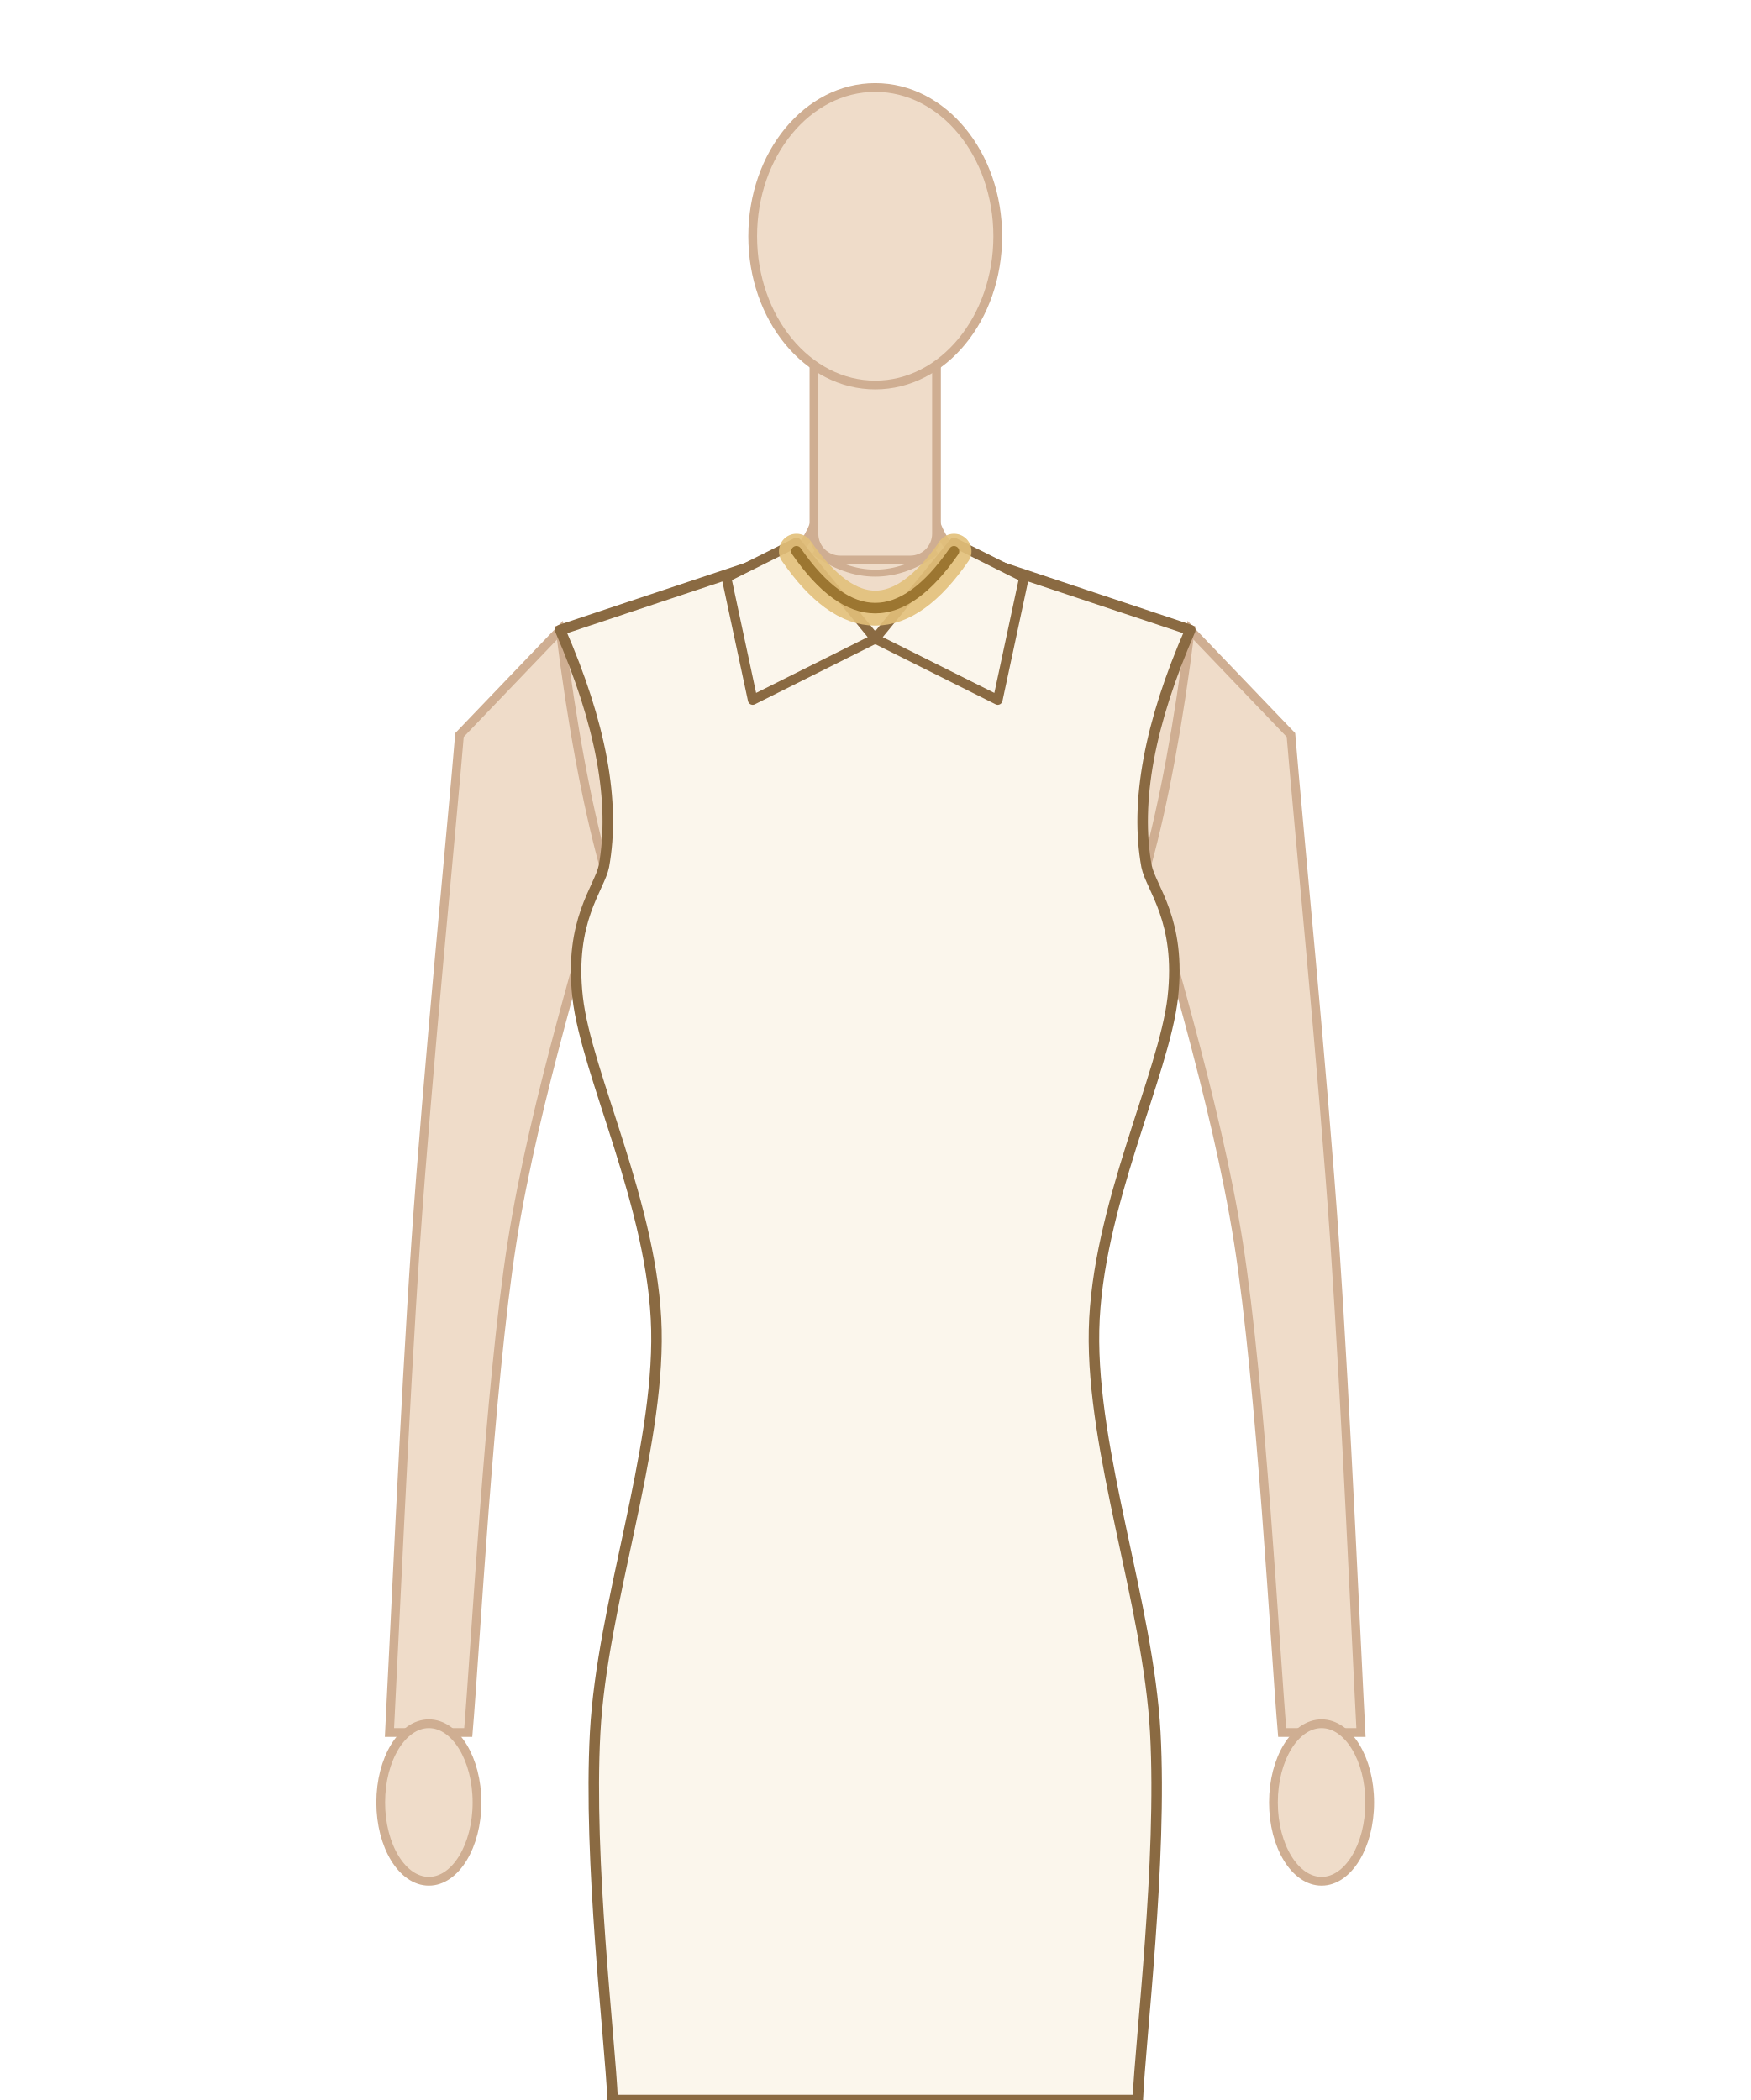
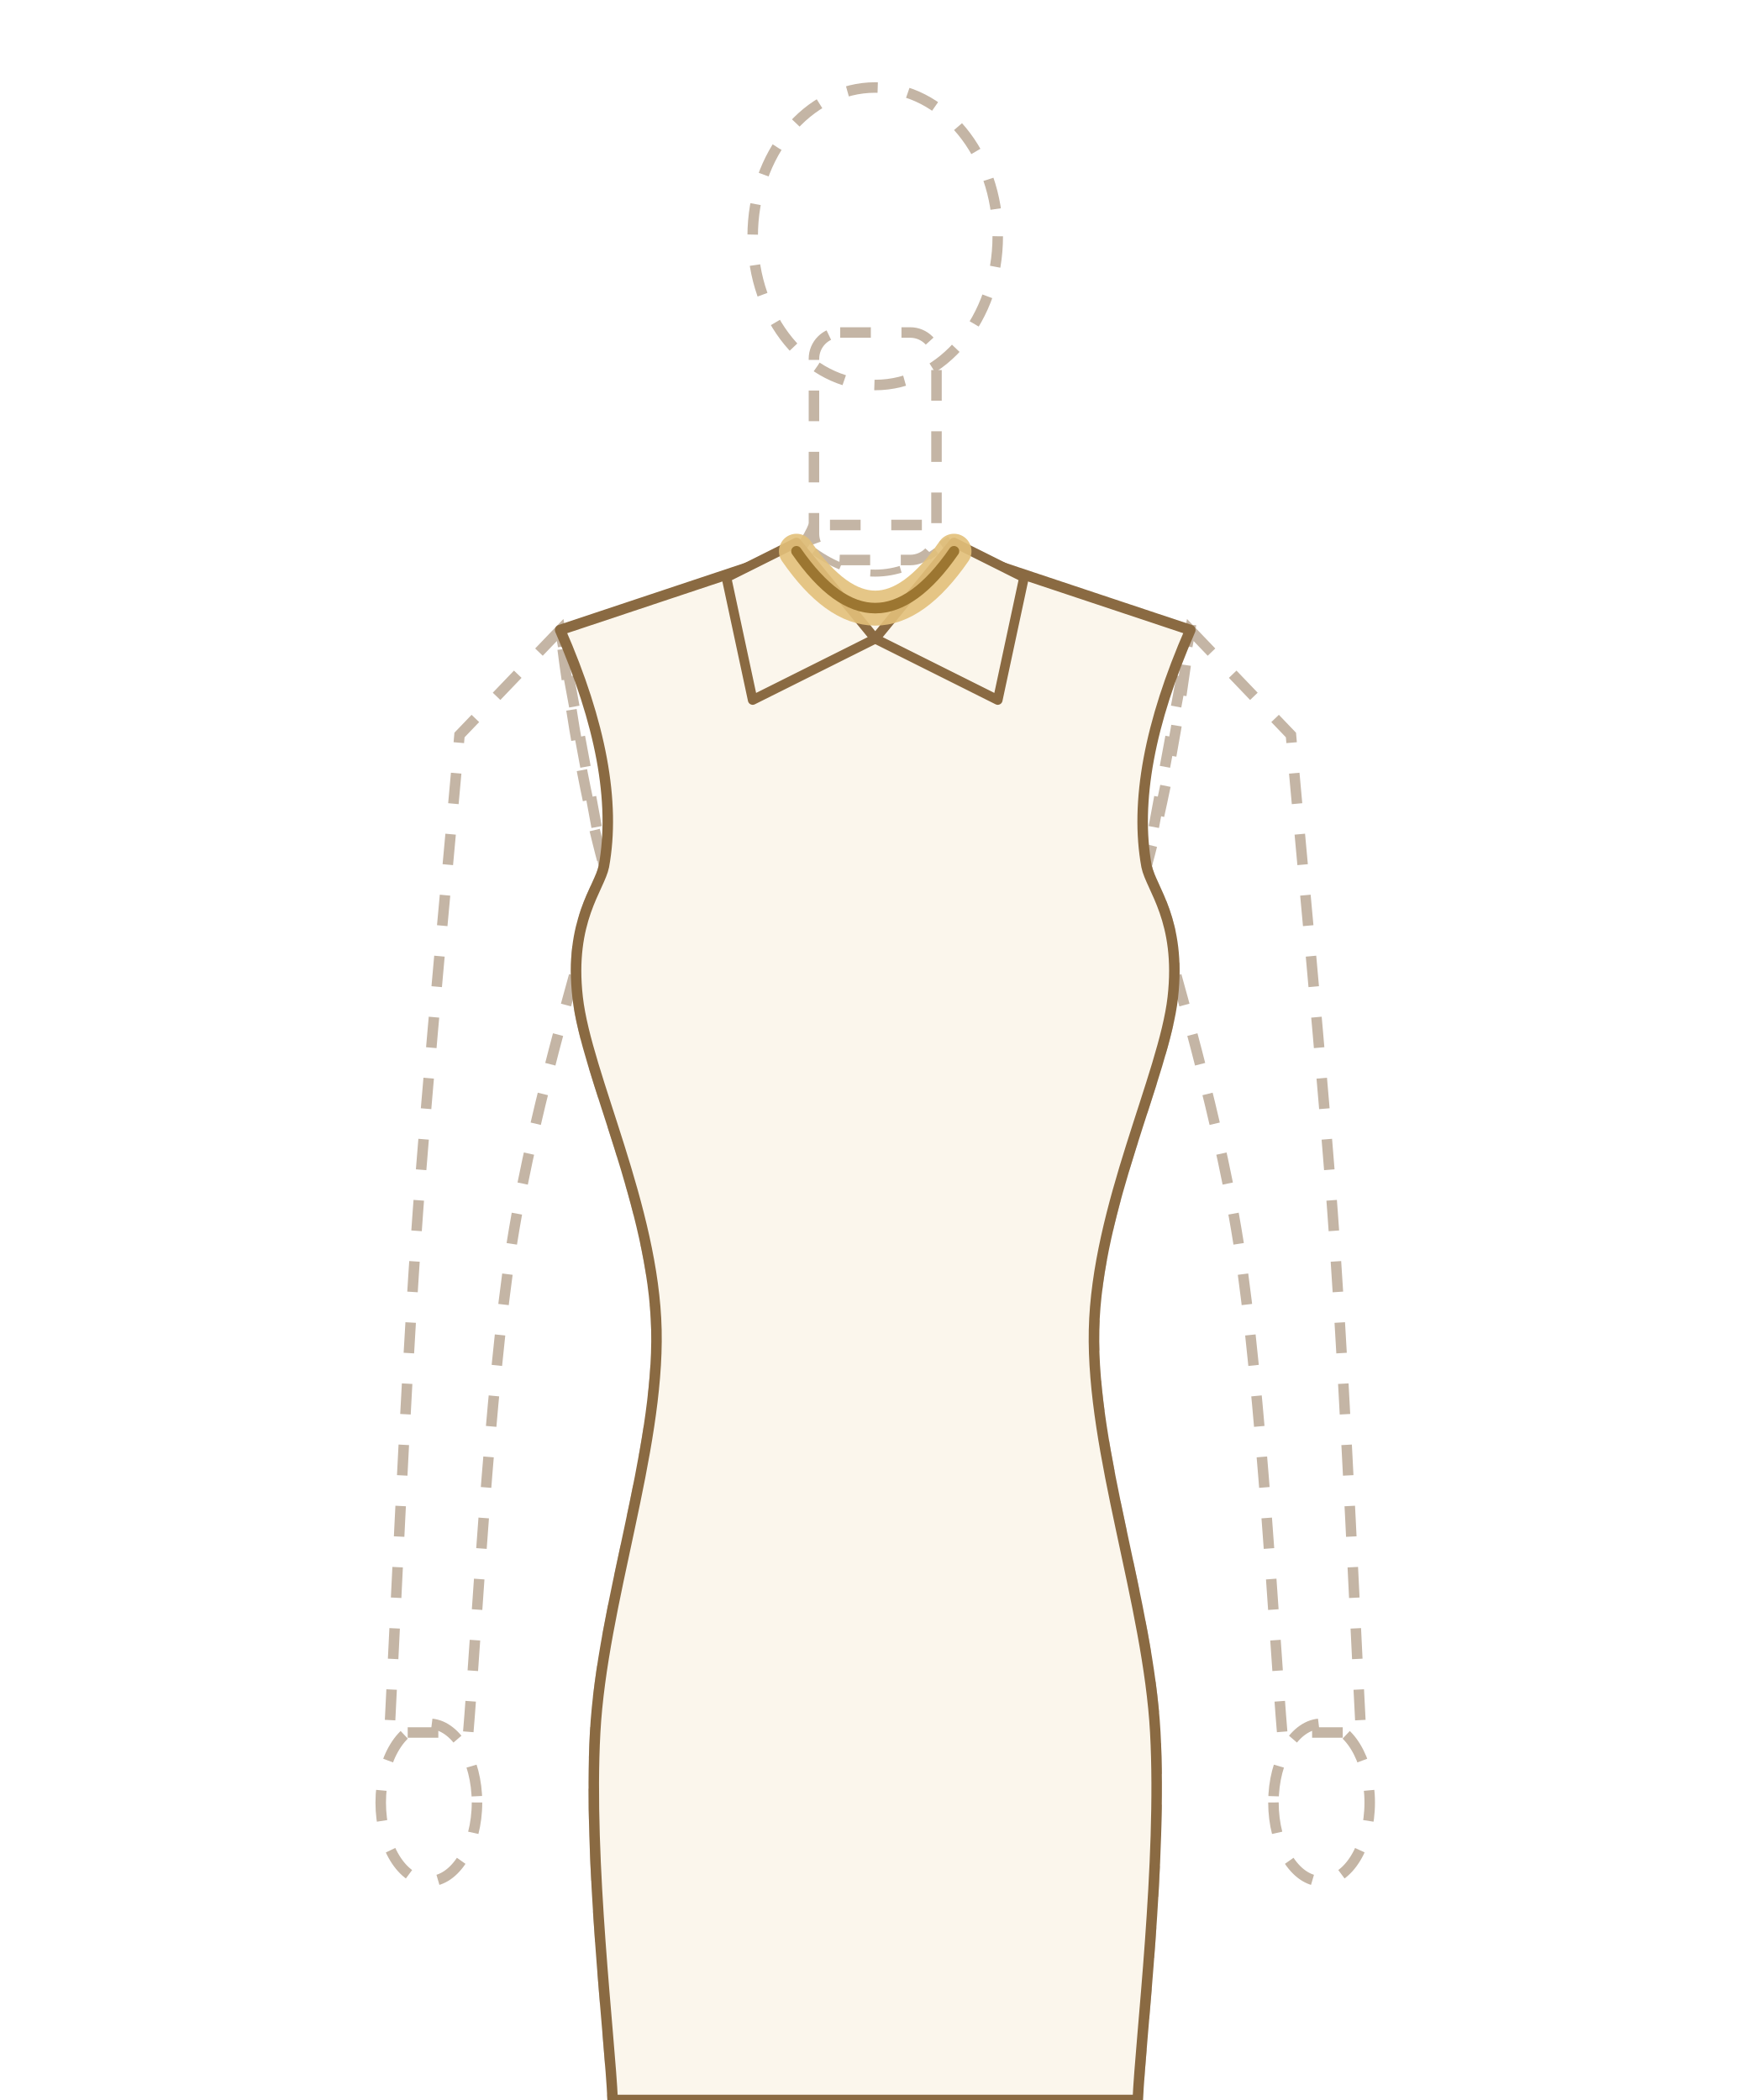
<svg xmlns="http://www.w3.org/2000/svg" viewBox="0 0 200 240" width="200" height="240">
-   <path d="M 64 72 L 52.5 84 C 51.7 93.7, 48.8 123, 47.5 142 C 46.2 161, 45 188.7, 44.5 198 L 53.5 198 C 54.3 188.7, 55.9 158.5, 58.5 142 C 61.1 125.5, 67.3 106.2, 69 99 Z" fill="#efdcc9" stroke="#cfae92" stroke-width="1" />
-   <ellipse cx="49" cy="206" rx="5.5" ry="9" fill="#efdcc9" stroke="#cfae92" stroke-width="1" />
+   <path d="M 64 72 L 52.5 84 C 51.7 93.7, 48.8 123, 47.5 142 C 46.2 161, 45 188.7, 44.5 198 L 53.5 198 C 54.3 188.7, 55.9 158.5, 58.5 142 C 61.1 125.5, 67.3 106.2, 69 99 Z" fill="none" stroke="#c4b5a5" stroke-width="1.2" stroke-dasharray="3.5 3.5" />
+   <ellipse cx="49" cy="206" rx="5.5" ry="9" fill="none" stroke="#c4b5a5" stroke-width="1.2" stroke-dasharray="3.5 3.5" />
  <g transform="matrix(-1 0 0 1 200 0)">
-     <path d="M 64 72 L 52.5 84 C 51.7 93.7, 48.8 123, 47.5 142 C 46.2 161, 45 188.7, 44.5 198 L 53.5 198 C 54.3 188.7, 55.9 158.5, 58.5 142 C 61.1 125.5, 67.3 106.2, 69 99 Z" fill="#efdcc9" stroke="#cfae92" stroke-width="1" />
-     <ellipse cx="49" cy="206" rx="5.5" ry="9" fill="#efdcc9" stroke="#cfae92" stroke-width="1" />
+     <path d="M 64 72 L 52.5 84 C 51.7 93.7, 48.8 123, 47.5 142 C 46.2 161, 45 188.7, 44.5 198 L 53.5 198 C 54.3 188.7, 55.9 158.5, 58.5 142 C 61.1 125.5, 67.3 106.2, 69 99 Z" fill="none" stroke="#c4b5a5" stroke-width="1.2" stroke-dasharray="3.5 3.5" />
+     <ellipse cx="49" cy="206" rx="5.5" ry="9" fill="none" stroke="#c4b5a5" stroke-width="1.2" stroke-dasharray="3.5 3.5" />
  </g>
-   <path d="M 93 60 Q 89 70 64 72 Q 66 88 69 99 C 68.5 101.5, 65 105.2, 66 114 C 67 122.8, 74.7 138, 75 152 C 75.3 166, 68.8 183.3, 68 198 C 67.2 212.7, 69.7 233, 70 240 L 130 240 C 130.3 233, 132.8 212.7, 132 198 C 131.2 183.3, 124.7 166, 125 152 C 125.3 138, 133 122.8, 134 114 C 135 105.2, 131.5 101.5, 131 99 Q 134 88 136 72 Q 111 70 107 60 Z" fill="#efdcc9" stroke="#cfae92" stroke-width="1" />
-   <rect x="93" y="38" width="14" height="26" rx="3" fill="#efdcc9" stroke="#cfae92" stroke-width="1" />
-   <ellipse cx="100" cy="27" rx="14" ry="17" fill="#efdcc9" stroke="#cfae92" stroke-width="1" />
-   <path d="M 93 63 Q 100 68 107 63" fill="none" stroke="#cfae92" stroke-width="0.8" />
+   <path d="M 93 60 Q 89 70 64 72 Q 66 88 69 99 C 68.5 101.5, 65 105.2, 66 114 C 67 122.8, 74.7 138, 75 152 C 75.3 166, 68.8 183.3, 68 198 C 67.2 212.7, 69.7 233, 70 240 L 130 240 C 130.3 233, 132.8 212.7, 132 198 C 131.2 183.3, 124.7 166, 125 152 C 125.3 138, 133 122.8, 134 114 C 135 105.2, 131.5 101.5, 131 99 Q 134 88 136 72 Q 111 70 107 60 Z" fill="none" stroke="#c4b5a5" stroke-width="1.2" stroke-dasharray="3.5 3.5" />
+   <rect x="93" y="38" width="14" height="26" rx="3" fill="none" stroke="#c4b5a5" stroke-width="1.2" stroke-dasharray="3.5 3.5" />
+   <ellipse cx="100" cy="27" rx="14" ry="17" fill="none" stroke="#c4b5a5" stroke-width="1.2" stroke-dasharray="3.5 3.5" />
+   <path d="M 93 63 Q 100 68 107 63" fill="none" stroke="#c4b5a5" stroke-width="0.8" stroke-dasharray="3.5 3.5" />
  <path d="M 64 72 L 91 63 Q 100 76 109 63 L 136 72 Q 129 88 131 99 C 131.5 101.5, 135 105.2, 134 114 C 133 122.8, 125.3 138, 125 152 C 124.7 166, 131.2 183.3, 132 198 C 132.8 212.7, 130.3 233, 130 240 L 70 240 C 69.7 233, 67.2 212.7, 68 198 C 68.8 183.3, 75.3 166, 75 152 C 74.7 138, 67 122.8, 66 114 C 65 105.2, 68.5 101.5, 69 99 Q 71 88 64 72 Z" fill="#fbf6ec" stroke="#8a6a42" stroke-width="1.2" stroke-linejoin="round" />
  <path d="M 91 62 L 100 73 L 86 80 L 83 66 Z" fill="#fbf6ec" stroke="#8a6a42" stroke-width="1.1" stroke-linejoin="round" />
  <path d="M 109 62 L 100 73 L 114 80 L 117 66 Z" fill="#fbf6ec" stroke="#8a6a42" stroke-width="1.1" stroke-linejoin="round" />
  <path d="M 91 63 Q 100 76 109 63" fill="none" stroke="#e2c07a" stroke-width="4" stroke-linecap="round" stroke-linejoin="round" opacity="0.9" />
  <path d="M 91 63 Q 100 76 109 63" fill="none" stroke="#9c7631" stroke-width="1.2" stroke-linecap="round" stroke-linejoin="round" />
</svg>
